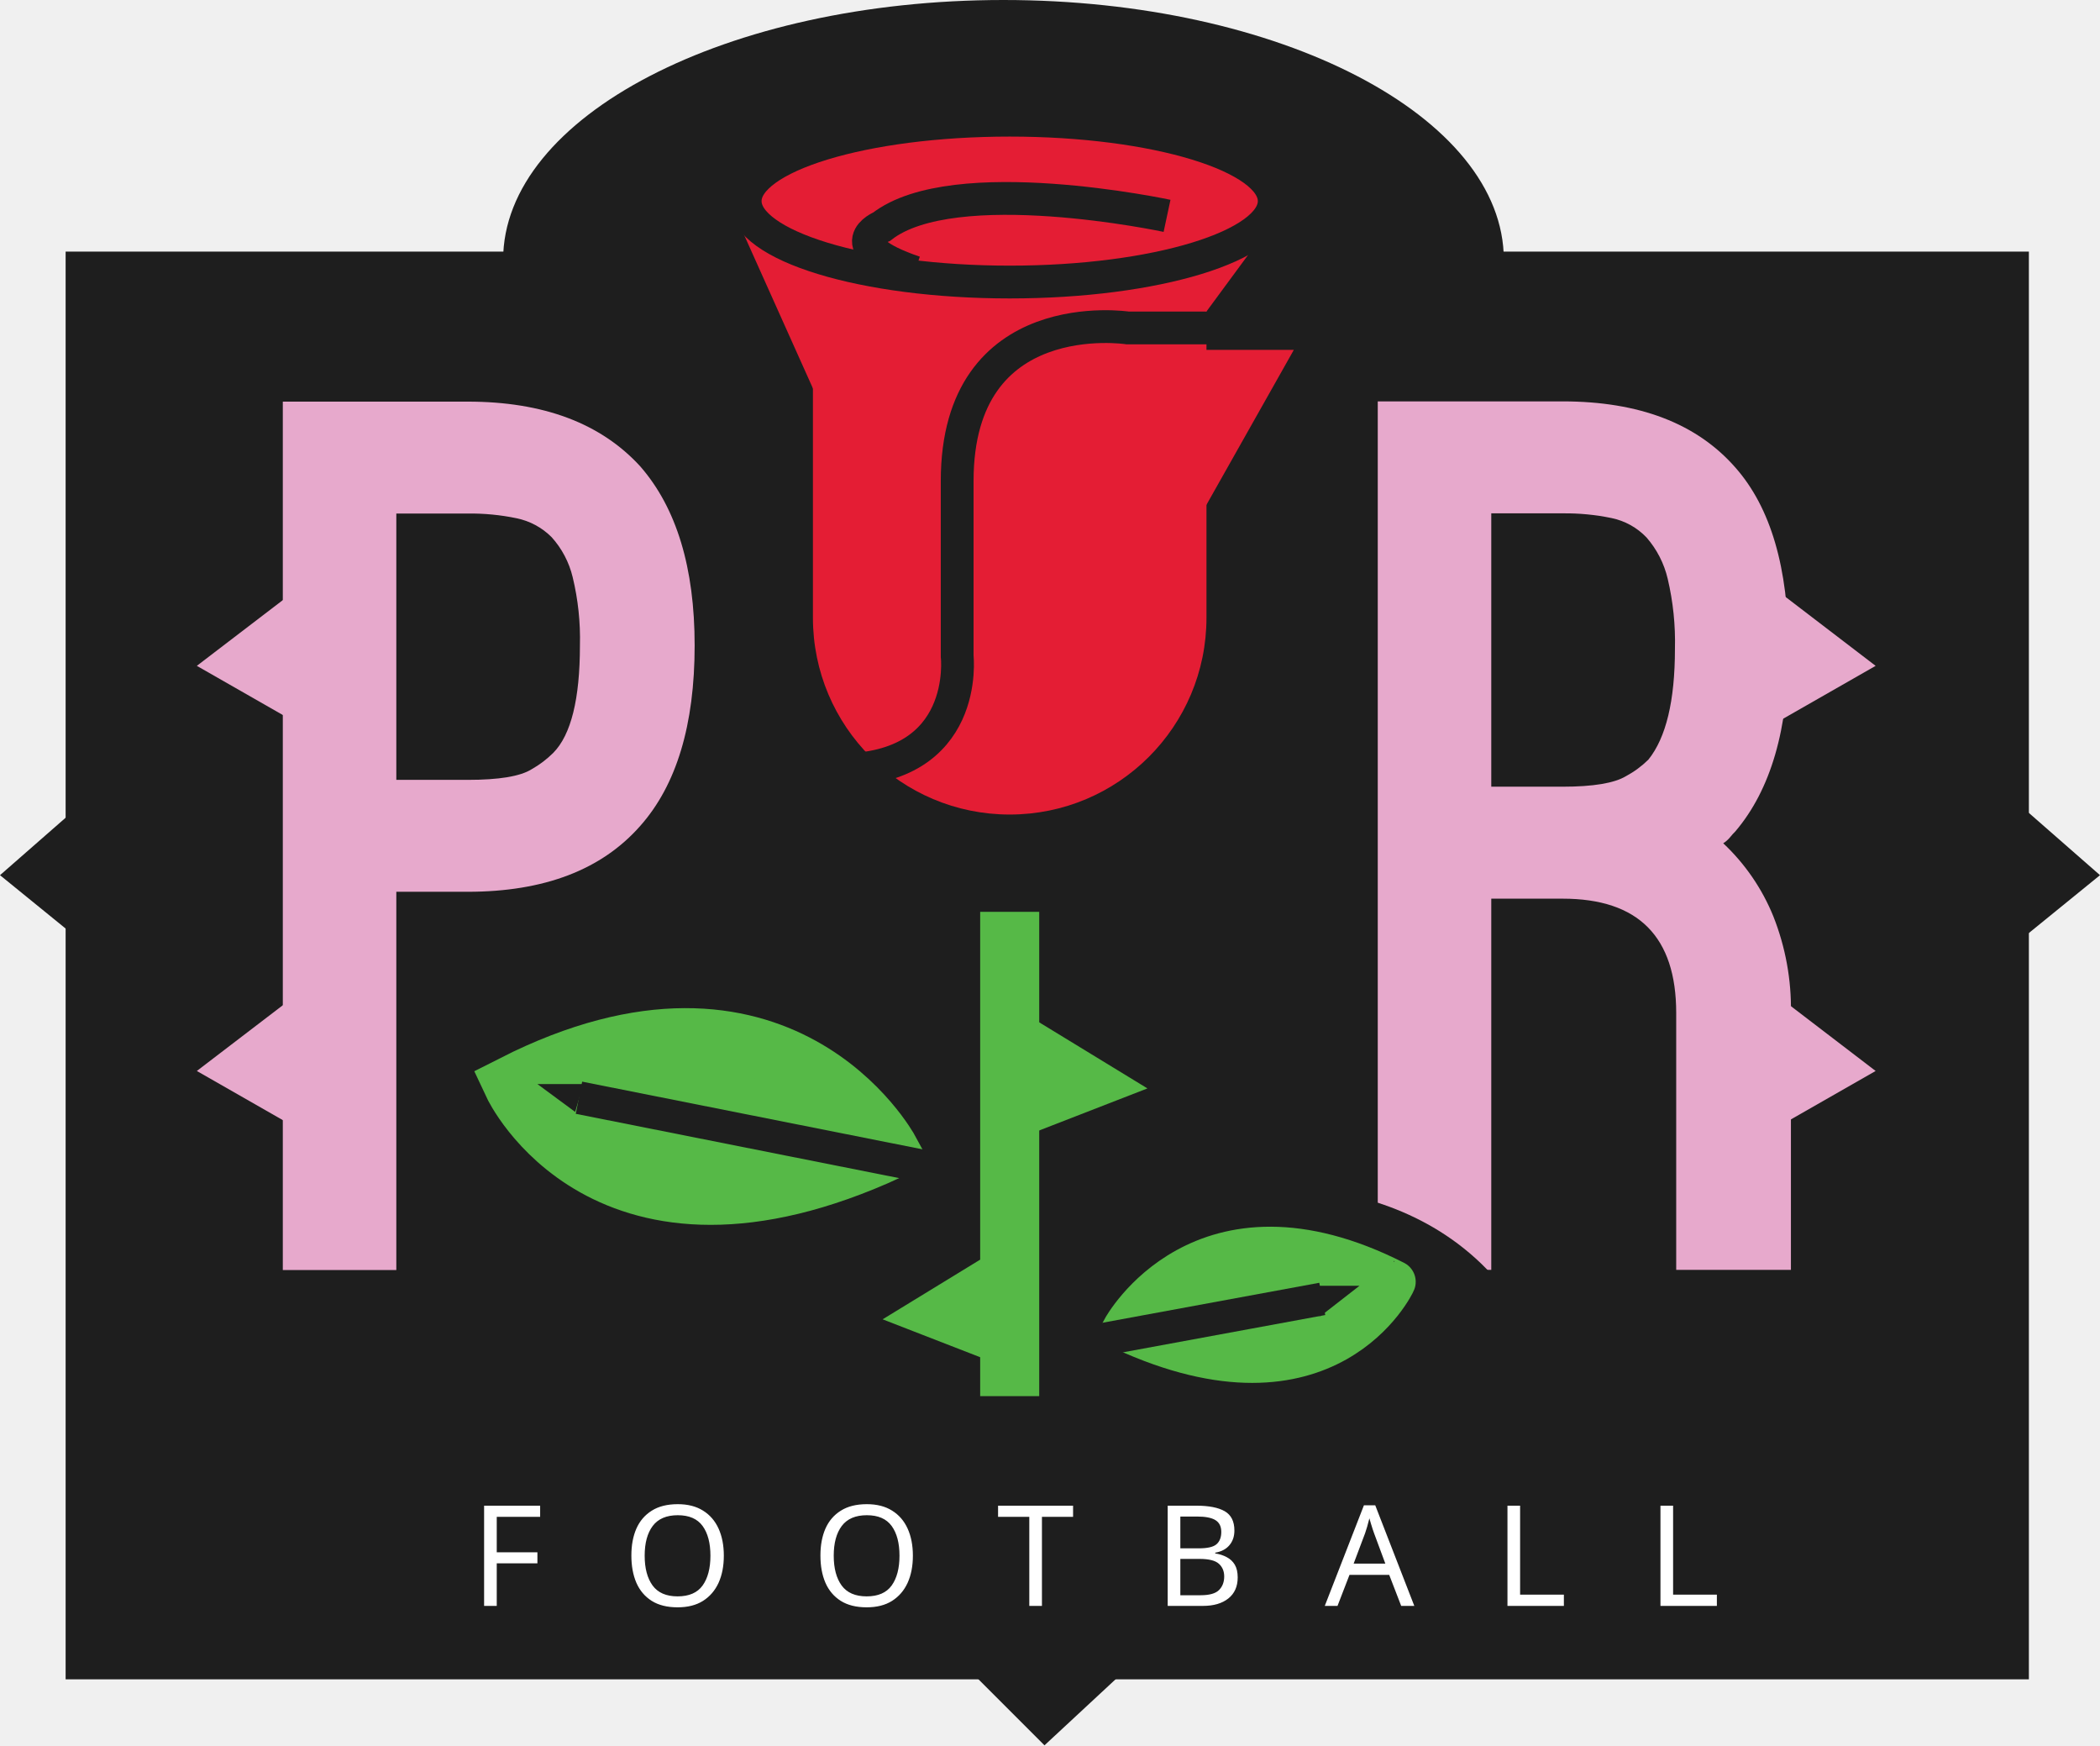
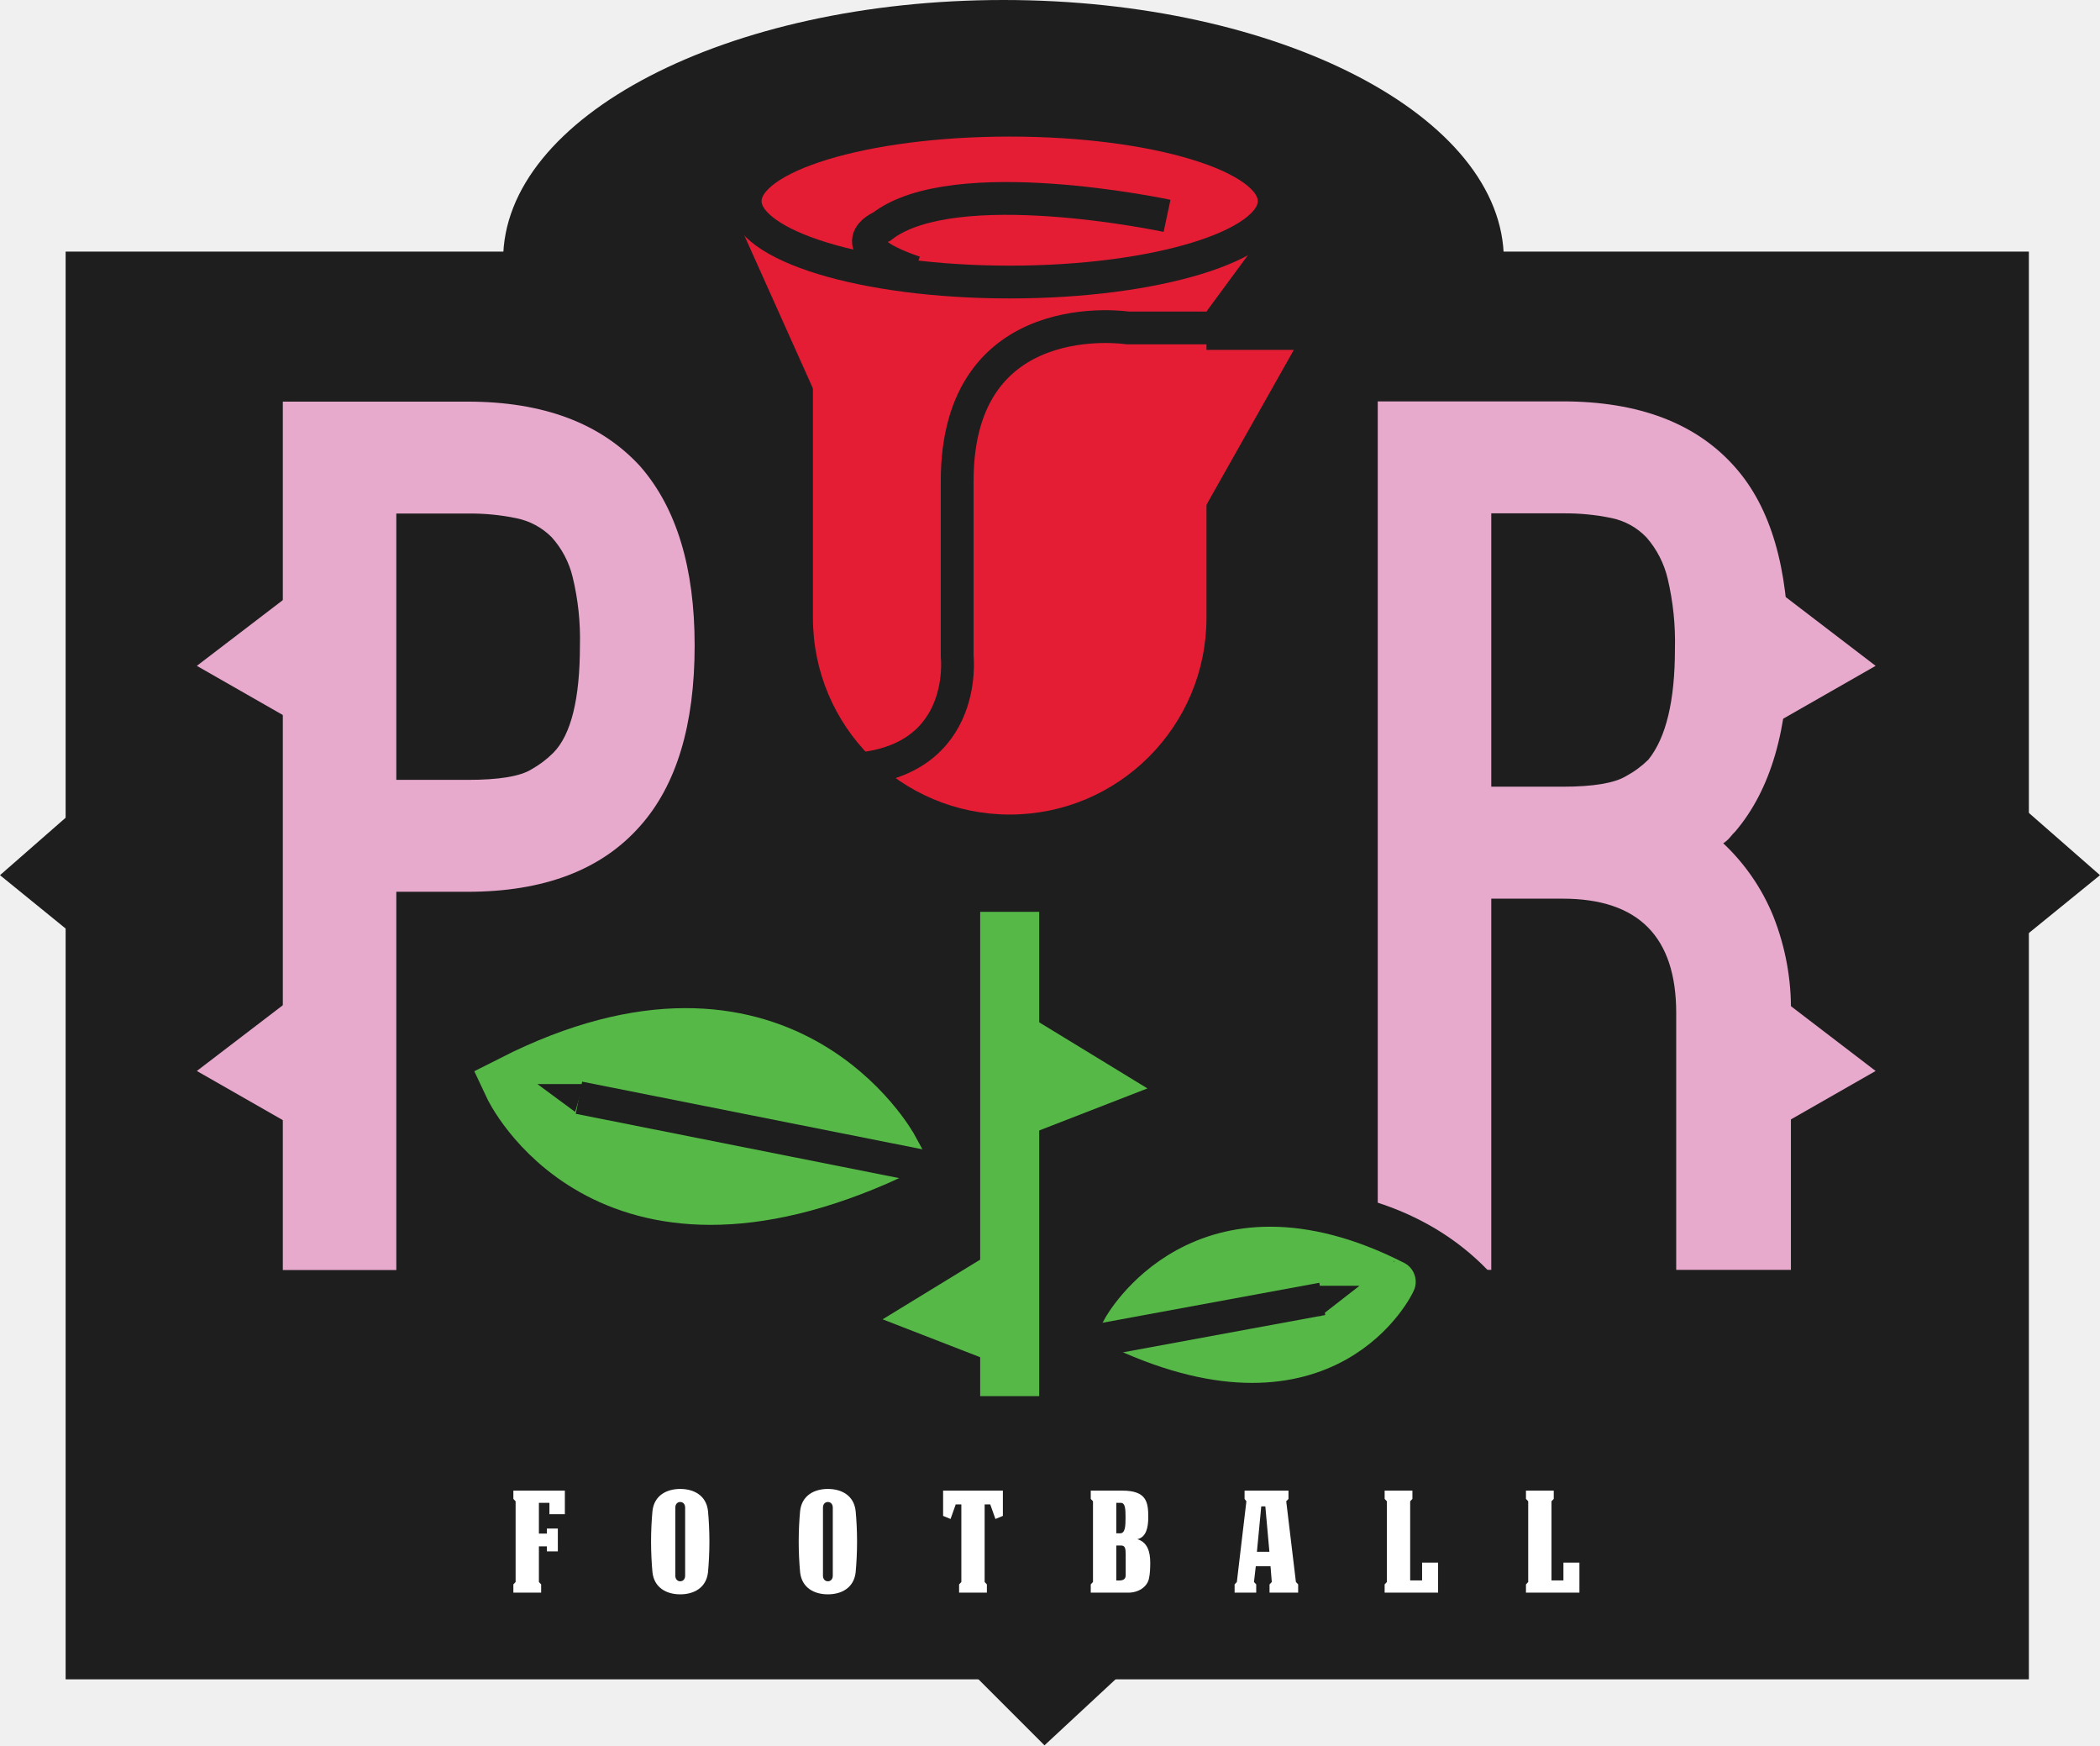
<svg xmlns="http://www.w3.org/2000/svg" id="Layer_1" data-name="Layer 1" version="1.1" width="347.81" height="288.99">
  <defs id="defs4">
    <style id="style2">.cls-1{fill:#1e1e1e}.cls-14,.cls-15{stroke-miterlimit:10}.cls-3{fill:#e41d34}.cls-15{fill:none}.cls-14{stroke:#56b947;fill:#56b947}.cls-15{stroke:#1e1e1e}.cls-10{fill:#fff}.cls-11{fill:#e7a9cc}.cls-14{stroke-width:6.18px}.cls-15{stroke-width:5.43px}</style>
  </defs>
  <path class="cls-1" id="rect6" style="fill:#1e1e1e" d="M10.87 41.66h325.16v236.4H10.87z" />
-   <text xml:space="preserve" style="font-style:normal;font-variant:normal;font-weight:normal;font-stretch:normal;font-size:23.237px;line-height:1.25;font-family:'DEATHE MAACH NCV';-inkscape-font-specification:'DEATHE MAACH NCV, Normal';font-variant-ligatures:normal;font-variant-caps:normal;font-variant-numeric:normal;font-variant-east-asian:normal;letter-spacing:13.16px;fill:#ffffff;fill-opacity:1;stroke-width:1" x="77.929" y="265.903" id="text2402">
-     <tspan id="tspan2400" x="77.929" y="265.903" style="font-style:normal;font-variant:normal;font-weight:normal;font-stretch:normal;font-size:23.237px;font-family:'DEATHE MAACH NCV';-inkscape-font-specification:'DEATHE MAACH NCV, Normal';font-variant-ligatures:normal;font-variant-caps:normal;font-variant-numeric:normal;font-variant-east-asian:normal;fill:#ffffff;fill-opacity:1;stroke-width:1">FOOTBALL</tspan>
-   </text>
+   <g aria-label="FOOTBALL" id="text2402" style="font-size:23.237px;line-height:1.25;font-family:'DEATHE MAACH NCV';-inkscape-font-specification:'DEATHE MAACH NCV, Normal';letter-spacing:13.16px;fill:#ffffff">
+     <path d="m 89.255,256.041 h 1.325 v 0.837 h 1.812 v -3.788 h -1.812 v 0.837 h -1.325 v -5.089 h 1.743 v 1.882 h 2.556 v -3.904 h -8.528 v 1.371 l 0.372,0.395 v 13.361 l -0.372,0.395 v 1.371 h 4.601 v -1.371 l -0.372,-0.395 z" id="path5743" />
+     <path d="m 111.849,249.627 c 0,-0.581 0.349,-0.929 0.813,-0.929 0.465,0 0.813,0.349 0.813,0.929 v 11.27 c 0,0.581 -0.349,0.929 -0.813,0.929 -0.465,0 -0.813,-0.349 -0.813,-0.929 z m 5.647,5.623 c 0,-1.743 -0.093,-3.555 -0.232,-5.042 -0.279,-2.603 -2.347,-3.671 -4.601,-3.671 -2.254,0 -4.322,1.069 -4.601,3.671 -0.139,1.487 -0.232,3.3 -0.232,5.042 0,1.743 0.093,3.579 0.232,5.066 0.279,2.603 2.347,3.671 4.601,3.671 2.254,0 4.322,-1.069 4.601,-3.671 0.139,-1.487 0.232,-3.323 0.232,-5.066 z" id="path5745" />
+     <path d="m 136.303,249.627 c 0,-0.581 0.349,-0.929 0.813,-0.929 0.465,0 0.813,0.349 0.813,0.929 v 11.27 c 0,0.581 -0.349,0.929 -0.813,0.929 -0.465,0 -0.813,-0.349 -0.813,-0.929 z m 5.647,5.623 c 0,-1.743 -0.093,-3.555 -0.232,-5.042 -0.279,-2.603 -2.347,-3.671 -4.601,-3.671 -2.254,0 -4.322,1.069 -4.601,3.671 -0.139,1.487 -0.232,3.3 -0.232,5.042 0,1.743 0.093,3.579 0.232,5.066 0.279,2.603 2.347,3.671 4.601,3.671 2.254,0 4.322,-1.069 4.601,-3.671 0.139,-1.487 0.232,-3.323 0.232,-5.066 z" id="path5747" />
+     <path d="m 156.201,246.816 v 4.183 l 1.232,0.511 0.86,-2.417 h 0.929 v 12.85 l -0.372,0.395 v 1.371 h 4.601 v -1.371 l -0.372,-0.395 v -12.85 h 0.929 l 0.86,2.417 1.232,-0.511 v -4.183 z" id="path5749" />
+     <path d="m 180.654,263.709 h 6.228 c 1.627,0 3.114,-0.906 3.416,-2.347 0.186,-0.837 0.209,-1.789 0.209,-2.649 0,-1.766 -0.465,-3.369 -2.138,-3.857 1.487,-0.325 1.812,-1.975 1.812,-3.648 0,-2.486 -0.279,-4.392 -4.299,-4.392 h -5.228 v 1.371 l 0.372,0.395 v 13.361 l -0.372,0.395 z m 4.229,-9.829 v -5.042 h 0.744 c 0.744,0 0.79,0.999 0.79,2.393 0,1.441 -0.046,2.649 -0.883,2.649 z m 0,7.808 v -5.786 h 0.79 c 0.674,0 0.767,0.511 0.767,1.441 v 3.486 c 0,0.999 -0.999,0.86 -1.557,0.86 z" id="path5751" />
+     <path d="m 208.175,256.947 0.72,-7.529 h 0.674 l 0.674,7.529 z m -3.323,4.996 -0.372,0.395 v 1.371 h 3.579 v -1.371 l -0.372,-0.395 0.302,-2.603 h 2.44 l 0.209,2.603 -0.372,0.395 v 1.371 h 4.74 v -1.371 l -0.372,-0.395 -1.603,-13.361 0.372,-0.395 v -1.371 h -7.273 v 1.371 l 0.302,0.395 z" id="path5753" />
+     <path d="m 235.533,261.687 h -1.975 v -13.106 l 0.372,-0.395 v -1.371 h -4.601 v 1.371 l 0.372,0.395 v 13.361 l -0.372,0.395 v 1.371 h 8.853 v -4.973 h -2.649 z" id="path5755" />
+     <path d="m 258.94,261.687 h -1.975 v -13.106 l 0.372,-0.395 v -1.371 h -4.601 v 1.371 l 0.372,0.395 v 13.361 l -0.372,0.395 v 1.371 h 8.853 v -4.973 h -2.649 z" id="path5757" />
+   </g>
  <ellipse class="cls-1" cx="166.2" cy="43.02" rx="82.87" ry="43.02" id="ellipse8" style="fill:#1e1e1e" />
  <path class="cls-11" d="M65.64 210.29h-18.8V66.5h30.61q18.79 0 28.6 10.73 9 10.33 9 29.65 0 19.71-9 29.86-9.6 10.92-28.6 10.92H65.64zm0-81.16h11.81q7.8 0 10.6-1.76a16.65 16.65 0 0 0 3.6-2.73q4.4-4.48 4.4-17.76a43.29 43.29 0 0 0-1.2-11.31 15.14 15.14 0 0 0-3.5-6.64 11.44 11.44 0 0 0-5.8-3.12 37.6 37.6 0 0 0-8.1-.78H65.64z" id="path54" style="fill:#e7a9cc" />
  <path class="cls-11" d="M285.41 139.63a34.28 34.28 0 0 1 8.3 12.1 41.46 41.46 0 0 1 2.91 16v42.53h-19v-42.53q0-18.93-18.8-18.93h-11.83v61.46h-18.8V66.46h30.61q19 0 28.6 10.93 8.8 9.94 8.81 30.05 0 19.89-8.81 30.24c-.26.26-.57.58-.9 1a4.81 4.81 0 0 1-1.09.95zm-26.6-9.37q7.59 0 10.5-1.75a16.22 16.22 0 0 0 3.7-2.73q4.4-5.46 4.4-18.34a45.44 45.44 0 0 0-1.2-11.61 15.93 15.93 0 0 0-3.5-6.83 11.09 11.09 0 0 0-5.8-3.22 37.6 37.6 0 0 0-8.1-.78h-11.82v45.26h11.81z" id="path56" style="fill:#e7a9cc" />
  <path class="cls-3" d="M134.64 37.67v64.61a32.59 32.59 0 0 0 65.18 0V37.67z" id="path58" style="fill:#e41d34" />
  <path id="rect60" style="fill:#56b947" d="M162.34 150.98h9.78v80.19h-9.78z" />
  <path d="M147.3 190.45s-18.1-33.31-62.31-10.86c0 0 15.24 32.59 62.31 10.86z" id="path62" style="fill:#56b947;stroke:#56b947;stroke-width:9.78px;stroke-miterlimit:10" />
  <path class="cls-14" id="polygon64" style="fill:#56b947;stroke:#56b947;stroke-width:6.18px;stroke-miterlimit:10" transform="translate(-577.01 -361.01)" d="m760.11 540.61-8.24-5.03v8.23z" />
  <path class="cls-14" id="polygon66" style="fill:#56b947;stroke:#56b947;stroke-width:6.18px;stroke-miterlimit:10" transform="translate(-577.01 -361.01)" d="m730.13 578.84 8.24-5.04v8.24z" />
  <path class="cls-15" id="line68" style="fill:none;stroke:#1e1e1e;stroke-width:5.43px;stroke-miterlimit:10" d="m157.81 194.07-61.92-12.31" />
  <path class="cls-1" id="polyline70" style="fill:#1e1e1e" transform="translate(-577.01 -361.01)" d="m672.27 545.12-6.25-4.61h7.61" />
  <path class="cls-15" d="M201.26 54.3h-14.48s-28.25-4.34-28.25 25.35v29s2.18 18.83-19.55 18.83" id="path72" style="fill:none;stroke:#1e1e1e;stroke-width:5.43px;stroke-miterlimit:10" />
  <path class="cls-3" id="polyline74" style="fill:#e41d34" transform="translate(-577.01 -361.01)" d="M767.41 418.94h23.89l-15.93 28.24" />
  <path class="cls-3" id="polyline76" style="fill:#e41d34" transform="translate(-577.01 -361.01)" d="M714.91 398.68H699.7l18.83 41.98" />
  <path class="cls-3" id="polyline78" style="fill:#e41d34" transform="translate(-577.01 -361.01)" d="m776.82 412.6 7.6-10.32h-22.81" />
  <ellipse cx="167.23" cy="33.3" rx="43.81" ry="13.4" id="ellipse80" style="fill:#e41d34;stroke:#1e1e1e;stroke-width:5.43px;stroke-miterlimit:10" />
  <path class="cls-15" d="M193.29 35.74s-35.3-7.55-47.25 1.78c0 0-7.62 3.11 5.43 7.55" id="path82" style="fill:none;stroke:#1e1e1e;stroke-width:5.43px;stroke-miterlimit:10" />
  <path class="cls-1" d="M206.46 196.65s36-4.43 49.23 28.21" id="path84" style="fill:#1e1e1e" />
  <path d="M186.05 220.07s13.06-24 44.9-7.83c.04 0-10.96 23.49-44.9 7.83z" id="path86" style="fill:#56b947;stroke:#56b947;stroke-width:7.05px;stroke-miterlimit:10" />
  <path class="cls-15" id="line88" style="fill:none;stroke:#1e1e1e;stroke-width:5.43px;stroke-miterlimit:10" d="m177.72 222.68 41.28-7.61" />
  <path class="cls-1" id="polyline90" style="fill:#1e1e1e" transform="translate(-577.01 -361.01)" d="M794.93 573.91h7.24l-6.52 5.07" />
  <path class="cls-11" id="polyline92" style="fill:#e7a9cc" transform="translate(-577.01 -361.01)" d="m625.01 459.49-15.4 11.77 19.02 10.87" />
  <path class="cls-11" id="polyline94" style="fill:#e7a9cc" transform="translate(-577.01 -361.01)" d="m625.01 526.57-15.4 11.77 19.02 10.87" />
  <path class="cls-11" id="polyline96" style="fill:#e7a9cc" transform="translate(-577.01 -361.01)" d="m872.27 459.49 15.39 11.77-19.02 10.87" />
  <path class="cls-11" id="polyline98" style="fill:#e7a9cc" transform="translate(-577.01 -361.01)" d="m872.27 526.57 15.39 11.77-19.02 10.87" />
  <path class="cls-1" id="polyline284" style="fill:#1e1e1e" transform="translate(-577.01 -361.01)" d="m591.5 493.24-14.49 12.68 14.49 11.78" />
  <path class="cls-1" id="polyline286" style="fill:#1e1e1e" transform="translate(-577.01 -361.01)" d="m910.33 493.24 14.49 12.68-14.49 11.78" />
  <path class="cls-1" id="polyline288" style="fill:#1e1e1e" transform="translate(-577.01 -361.01)" d="m738 638 12 12 14-13" />
</svg>
